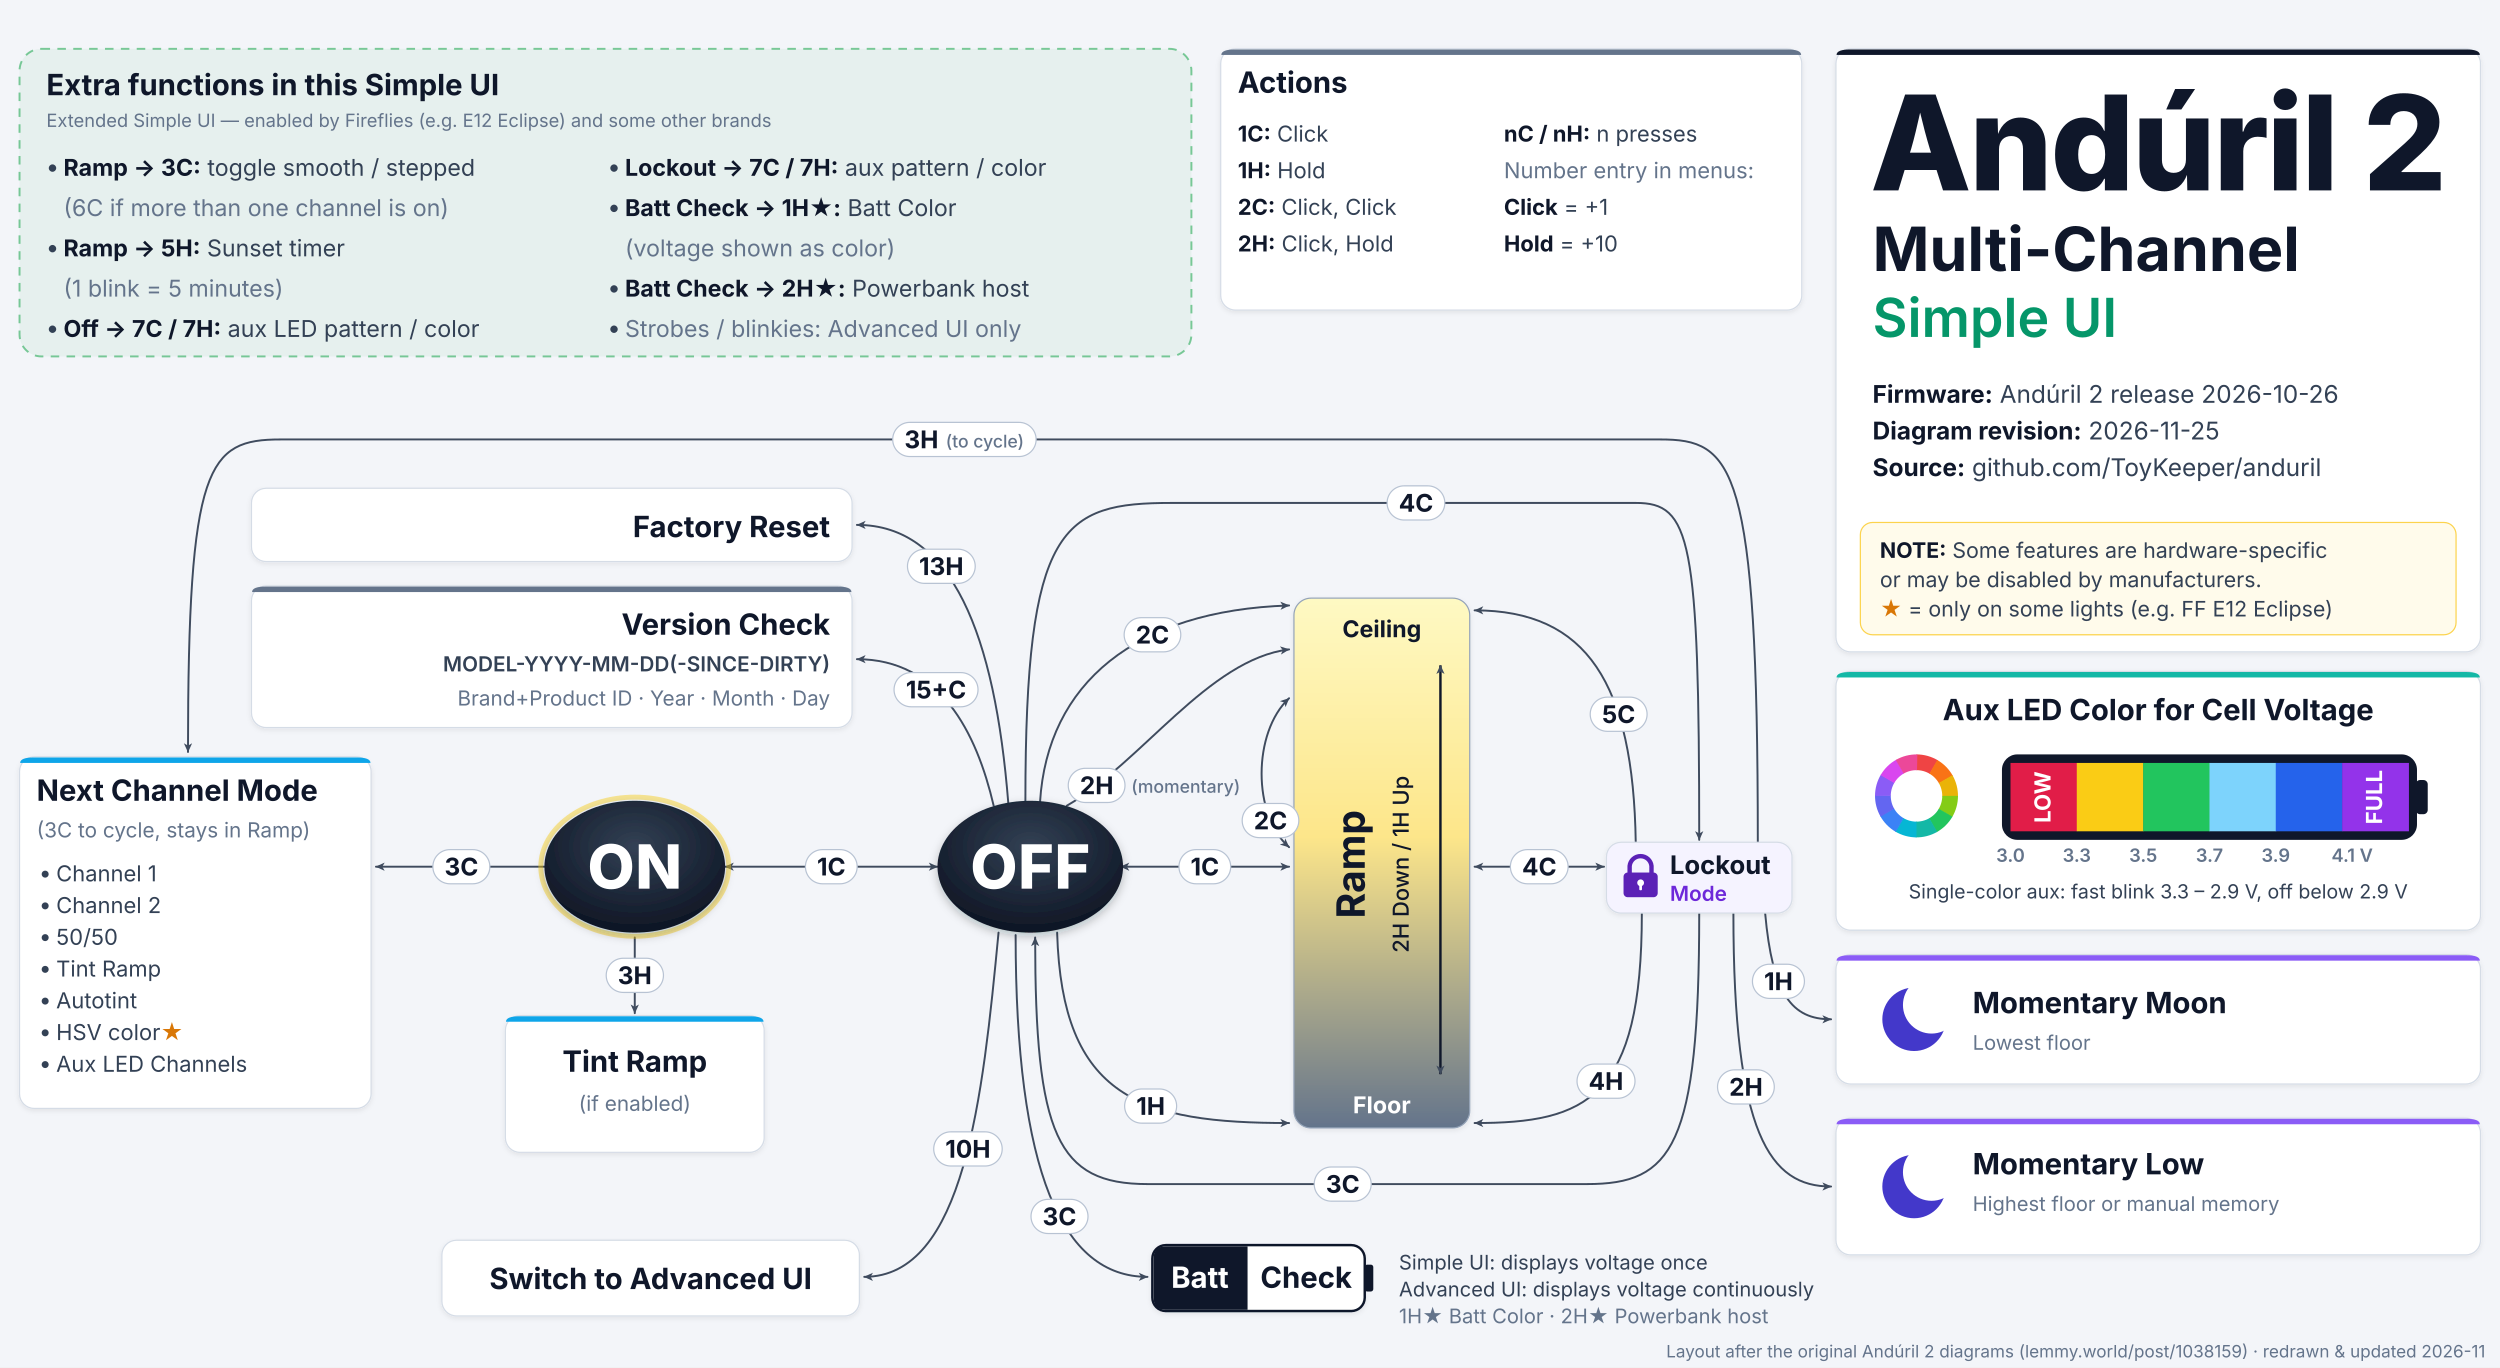
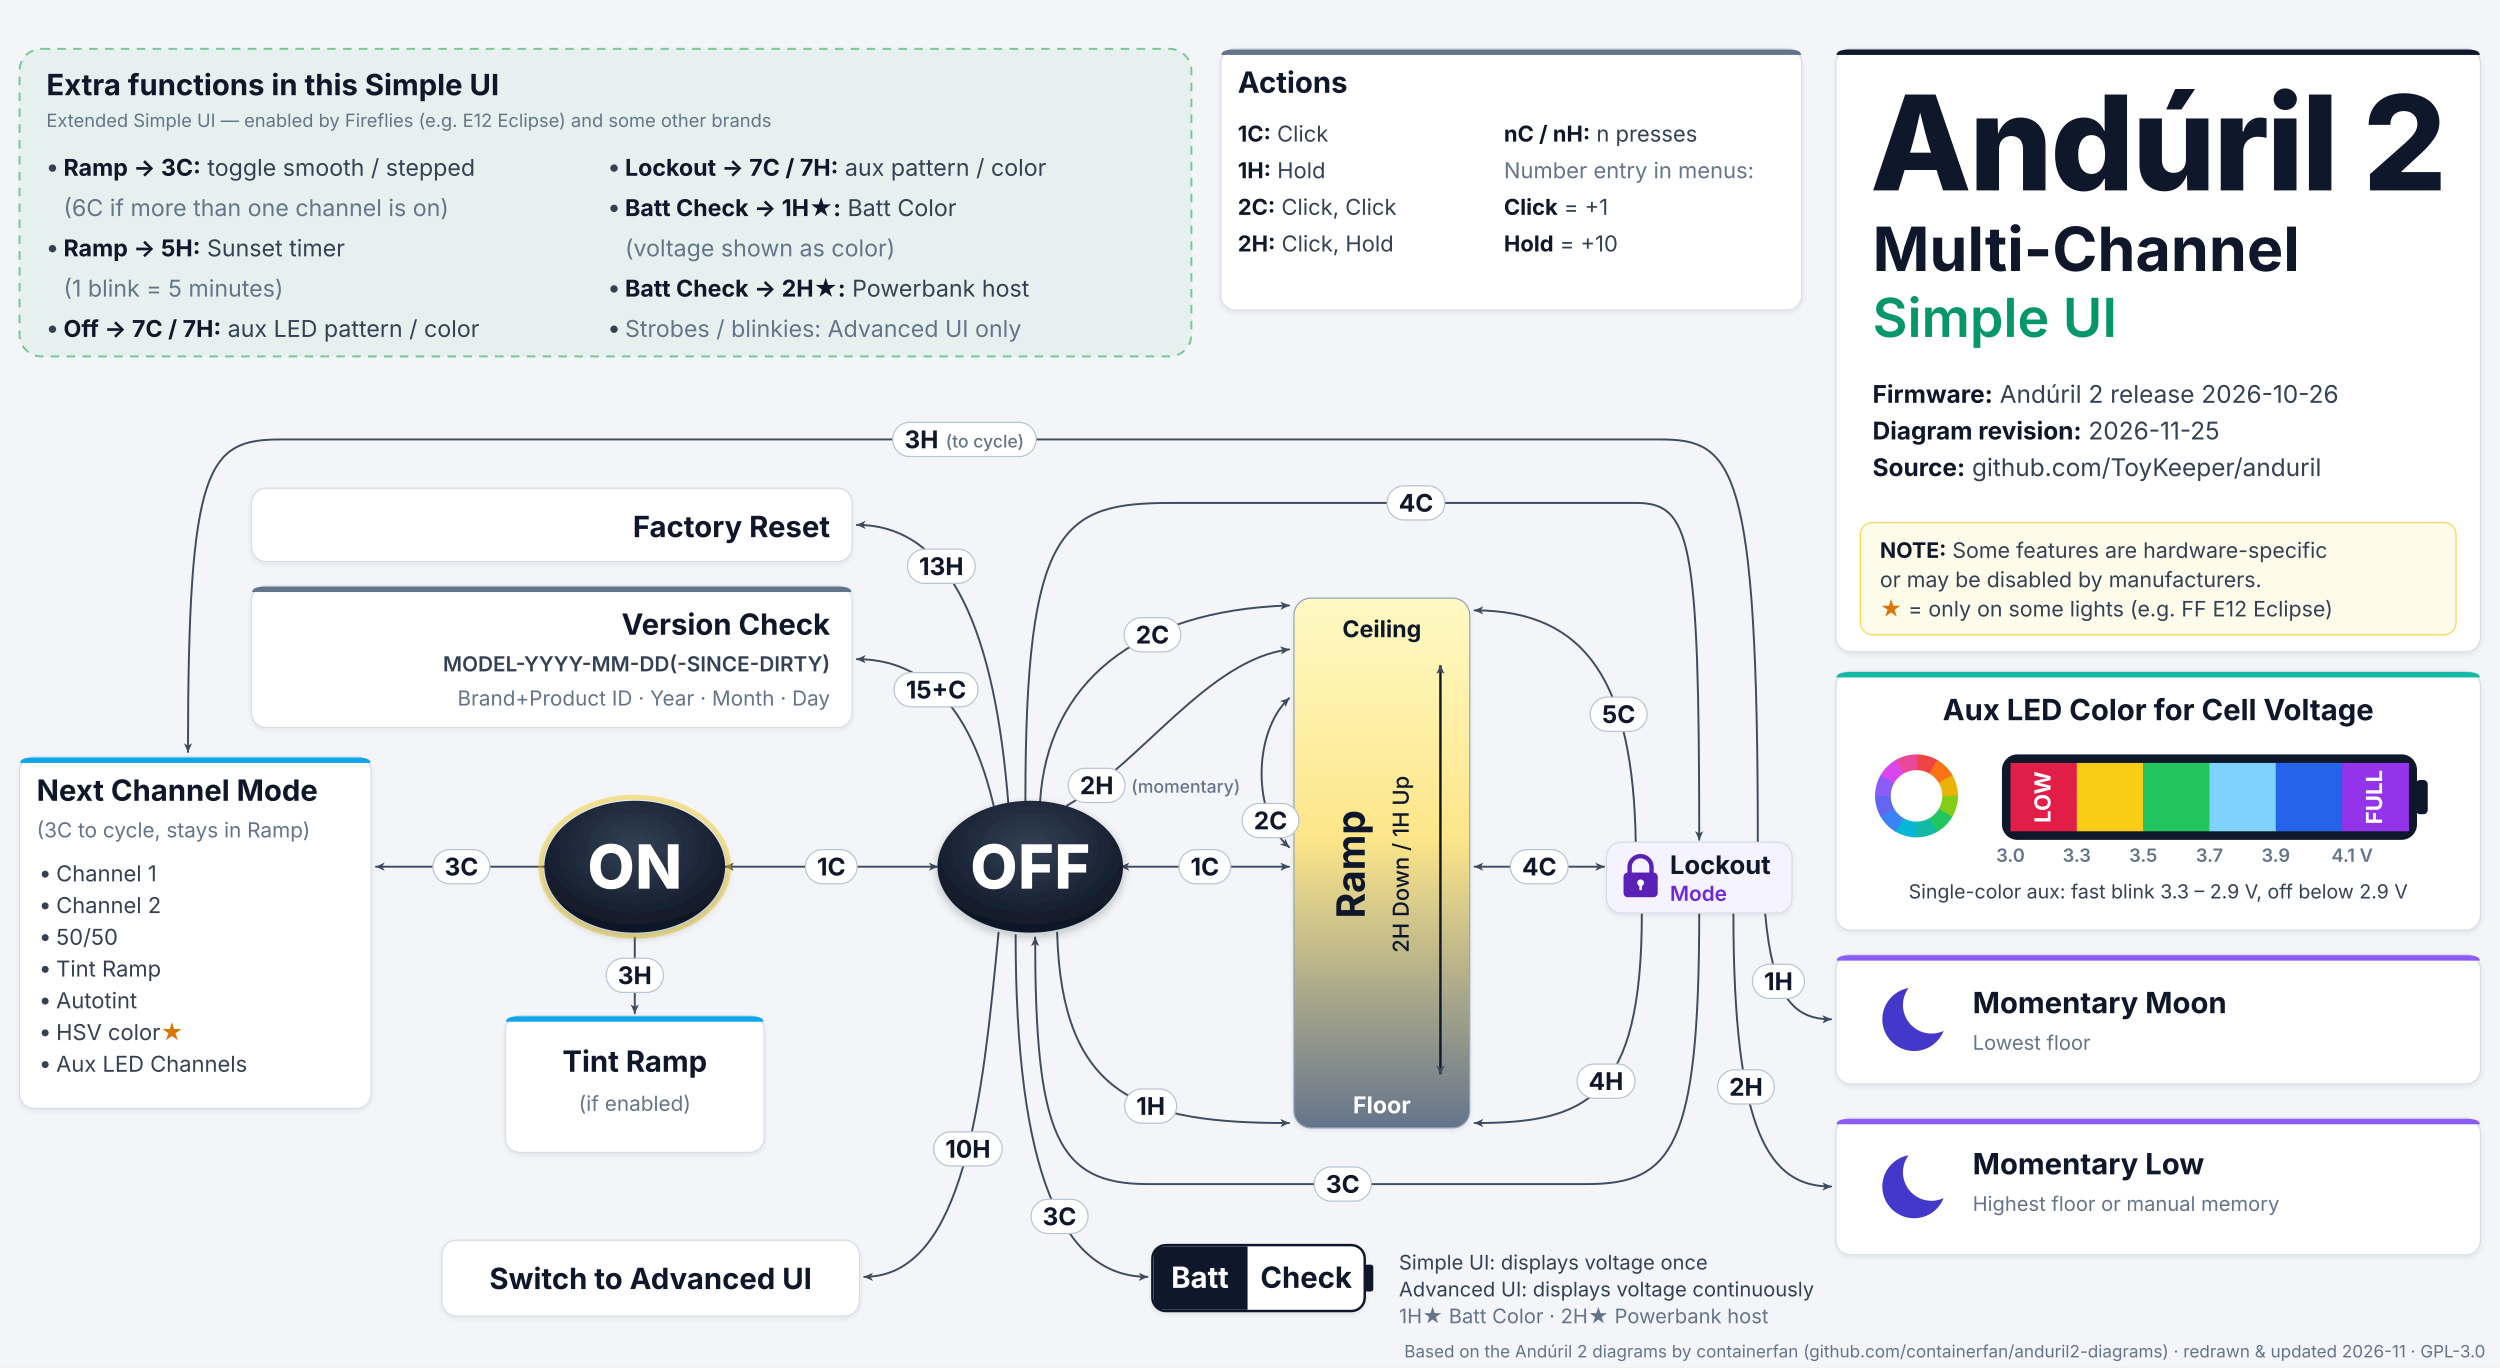
<svg xmlns="http://www.w3.org/2000/svg" width="2048" height="1120" viewBox="0 0 2048 1120" font-family="Inter, 'Segoe UI', Roboto, Helvetica, Arial, sans-serif">
  <defs>
    <marker id="ah" viewBox="0 0 12 12" refX="10.5" refY="6" markerWidth="9" markerHeight="9" markerUnits="userSpaceOnUse" orient="auto-start-reverse">
      <path d="M1,1.5 L11,6 L1,10.5 L3.6,6 Z" fill="#3F4B5E" />
    </marker>
    <filter id="sh" x="-5%" y="-5%" width="110%" height="120%">
      <feDropShadow dx="0" dy="1.5" stdDeviation="2.2" flood-color="#0F172A" flood-opacity="0.08" />
    </filter>
    <filter id="sh2" x="-20%" y="-20%" width="140%" height="150%">
      <feDropShadow dx="0" dy="3" stdDeviation="4" flood-color="#0F172A" flood-opacity="0.25" />
    </filter>
  </defs>
  <rect width="100%" height="100%" fill="#F3F5F9" />
  <rect class="grp" x="16.0" y="40.0" width="960.0" height="252.0" rx="18" fill="#16A34A" fill-opacity="0.06" stroke="#16A34A" stroke-opacity="0.55" stroke-width="1.6" stroke-dasharray="7 6" />
  <text x="38.0" y="78.0" font-size="24.00" font-weight="700" text-anchor="start" fill="#0F172A">Extra functions in this Simple UI</text>
  <text x="38.0" y="104.0" font-size="15.00" font-weight="400" text-anchor="start" fill="#64748B">Extended Simple UI — enabled by Fireflies (e.g. E12 Eclipse) and some other brands</text>
  <circle cx="43.0" cy="137.7" r="3.04" fill="#334155" />
  <text x="52.0" y="144.0" font-size="19.00" font-weight="400" text-anchor="start" fill="#334155">
    <tspan font-weight="650" fill="#0F172A">Ramp → 3C:</tspan> toggle smooth / stepped</text>
  <text x="52.0" y="177.0" font-size="19.00" font-weight="400" text-anchor="start" fill="#334155">
    <tspan fill="#64748B">(6C if more than one channel is on)</tspan>
  </text>
  <circle cx="43.0" cy="203.7" r="3.04" fill="#334155" />
  <text x="52.0" y="210.0" font-size="19.00" font-weight="400" text-anchor="start" fill="#334155">
    <tspan font-weight="650" fill="#0F172A">Ramp → 5H:</tspan> Sunset timer</text>
  <text x="52.0" y="243.0" font-size="19.00" font-weight="400" text-anchor="start" fill="#334155">
    <tspan fill="#64748B">(1 blink = 5 minutes)</tspan>
  </text>
  <circle cx="43.0" cy="269.7" r="3.04" fill="#334155" />
  <text x="52.0" y="276.0" font-size="19.00" font-weight="400" text-anchor="start" fill="#334155">
    <tspan font-weight="650" fill="#0F172A">Off → 7C / 7H:</tspan> aux LED pattern / color</text>
  <circle cx="503.0" cy="137.7" r="3.04" fill="#334155" />
  <text x="512.0" y="144.0" font-size="19.00" font-weight="400" text-anchor="start" fill="#334155">
    <tspan font-weight="650" fill="#0F172A">Lockout → 7C / 7H:</tspan> aux pattern / color</text>
  <circle cx="503.0" cy="170.7" r="3.04" fill="#334155" />
  <text x="512.0" y="177.0" font-size="19.00" font-weight="400" text-anchor="start" fill="#334155">
    <tspan font-weight="650" fill="#0F172A">Batt Check → 1H★:</tspan> Batt Color</text>
  <text x="512.0" y="210.0" font-size="19.00" font-weight="400" text-anchor="start" fill="#334155">
    <tspan fill="#64748B">(voltage shown as color)</tspan>
  </text>
  <circle cx="503.0" cy="236.7" r="3.04" fill="#334155" />
  <text x="512.0" y="243.0" font-size="19.00" font-weight="400" text-anchor="start" fill="#334155">
    <tspan font-weight="650" fill="#0F172A">Batt Check → 2H★:</tspan> Powerbank host</text>
  <circle cx="503.0" cy="269.7" r="3.04" fill="#334155" />
  <text x="512.0" y="276.0" font-size="19.00" font-weight="400" text-anchor="start" fill="#334155">
    <tspan fill="#64748B">Strobes / blinkies: Advanced UI only</tspan>
  </text>
  <rect class="card" x="1000.0" y="40.0" width="476.0" height="214.0" rx="12" fill="#FFFFFF" stroke="#D5DCE6" stroke-width="1" filter="url(#sh)" />
  <path d="M1000.5,45.0 Q1000.5,40.5 1012.0,40.5 H1464.0 Q1475.5,40.5 1475.5,45.0 V45.0 H1000.5 Z" fill="#64748B" />
  <text x="1014.0" y="76.0" font-size="24.00" font-weight="650" text-anchor="start" fill="#0F172A">Actions</text>
  <text x="1014.0" y="116.0" font-size="18.00" font-weight="400" text-anchor="start" fill="#334155">
    <tspan font-weight="650" fill="#0F172A">1C:</tspan> Click</text>
  <text x="1014.0" y="146.0" font-size="18.00" font-weight="400" text-anchor="start" fill="#334155">
    <tspan font-weight="650" fill="#0F172A">1H:</tspan> Hold</text>
  <text x="1014.0" y="176.0" font-size="18.00" font-weight="400" text-anchor="start" fill="#334155">
    <tspan font-weight="650" fill="#0F172A">2C:</tspan> Click, Click</text>
  <text x="1014.0" y="206.0" font-size="18.00" font-weight="400" text-anchor="start" fill="#334155">
    <tspan font-weight="650" fill="#0F172A">2H:</tspan> Click, Hold</text>
  <text x="1232.0" y="116.0" font-size="18.00" font-weight="400" text-anchor="start" fill="#334155">
    <tspan font-weight="650" fill="#0F172A">nC / nH:</tspan> n presses</text>
  <text x="1232.0" y="146.0" font-size="18.00" font-weight="400" text-anchor="start" fill="#334155">
    <tspan fill="#64748B">Number entry in menus:</tspan>
  </text>
  <text x="1232.0" y="176.0" font-size="18.00" font-weight="400" text-anchor="start" fill="#334155">
    <tspan font-weight="650" fill="#0F172A">Click</tspan> = +1</text>
  <text x="1232.0" y="206.0" font-size="18.00" font-weight="400" text-anchor="start" fill="#334155">
    <tspan font-weight="650" fill="#0F172A">Hold</tspan> = +10</text>
  <rect class="card" x="1504.0" y="40.0" width="528.0" height="494.0" rx="12" fill="#FFFFFF" stroke="#D5DCE6" stroke-width="1" filter="url(#sh)" />
  <path d="M1504.5,45.0 Q1504.5,40.5 1516.0,40.5 H2020.0 Q2031.5,40.5 2031.5,45.0 V45.0 H1504.5 Z" fill="#0F172A" />
  <text x="1532.0" y="156.0" font-size="108.00" font-weight="800" text-anchor="start" fill="#0F172A" letter-spacing="-2">Andúril 2</text>
  <text x="1534.0" y="222.0" font-size="50.00" font-weight="700" text-anchor="start" fill="#0F172A">Multi-Channel</text>
  <text x="1534.0" y="276.0" font-size="44.00" font-weight="600" text-anchor="start" fill="#059669">Simple UI</text>
  <text x="1534.0" y="330.0" font-size="20.00" font-weight="400" text-anchor="start" fill="#334155">
    <tspan font-weight="650" fill="#0F172A">Firmware:</tspan> Andúril 2 release 2026-10-26</text>
  <text x="1534.0" y="360.0" font-size="20.00" font-weight="400" text-anchor="start" fill="#334155">
    <tspan font-weight="650" fill="#0F172A">Diagram revision:</tspan> 2026-11-25</text>
  <text x="1534.0" y="390.0" font-size="20.00" font-weight="400" text-anchor="start" fill="#334155">
    <tspan font-weight="650" fill="#0F172A">Source:</tspan> github.com/ToyKeeper/anduril</text>
  <rect x="1524" y="428" width="488" height="92" rx="10" fill="#FFFBEB" stroke="#FCD34D" />
  <text x="1540.0" y="457.0" font-size="17.50" font-weight="400" text-anchor="start" fill="#334155">
    <tspan font-weight="650" fill="#0F172A">NOTE:</tspan> Some features are hardware-specific</text>
  <text x="1540.0" y="481.0" font-size="17.50" font-weight="400" text-anchor="start" fill="#334155">or may be disabled by manufacturers.</text>
  <text x="1540.0" y="505.0" font-size="17.50" font-weight="400" text-anchor="start" fill="#334155">
    <tspan fill="#D97706" font-weight="700">★</tspan> = only on some lights (e.g. FF E12 Eclipse)</text>
  <rect class="card" x="1504.0" y="550.0" width="528.0" height="212.0" rx="12" fill="#FFFFFF" stroke="#D5DCE6" stroke-width="1" filter="url(#sh)" />
  <path d="M1504.5,555.0 Q1504.5,550.5 1516.0,550.5 H2020.0 Q2031.5,550.5 2031.5,555.0 V555.0 H1504.5 Z" fill="#14B8A6" />
  <text x="1768.0" y="590.0" font-size="24.00" font-weight="650" text-anchor="middle" fill="#0F172A">Aux LED Color for Cell Voltage</text>
  <g class="icon">
    <path d="M1570.00,624.46 A27.54,27.54 0 0 1 1584.24,628.43" fill="none" stroke="#EF4444" stroke-width="12.9" />
    <path d="M1583.77,628.15 A27.54,27.54 0 0 1 1594.12,638.71" fill="none" stroke="#F97316" stroke-width="12.9" />
    <path d="M1593.85,638.23 A27.54,27.54 0 0 1 1597.53,652.55" fill="none" stroke="#EAB308" stroke-width="12.9" />
    <path d="M1597.54,652.00 A27.54,27.54 0 0 1 1593.57,666.24" fill="none" stroke="#84CC16" stroke-width="12.9" />
    <path d="M1593.85,665.77 A27.54,27.54 0 0 1 1583.29,676.12" fill="none" stroke="#22C55E" stroke-width="12.9" />
    <path d="M1583.77,675.85 A27.54,27.54 0 0 1 1569.45,679.53" fill="none" stroke="#14B8A6" stroke-width="12.9" />
    <path d="M1570.00,679.54 A27.54,27.54 0 0 1 1555.76,675.57" fill="none" stroke="#06B6D4" stroke-width="12.9" />
    <path d="M1556.23,675.85 A27.54,27.54 0 0 1 1545.88,665.29" fill="none" stroke="#3B82F6" stroke-width="12.9" />
    <path d="M1546.15,665.77 A27.54,27.54 0 0 1 1542.47,651.45" fill="none" stroke="#6366F1" stroke-width="12.9" />
    <path d="M1542.46,652.00 A27.54,27.54 0 0 1 1546.43,637.76" fill="none" stroke="#8B5CF6" stroke-width="12.9" />
    <path d="M1546.15,638.23 A27.54,27.54 0 0 1 1556.71,627.88" fill="none" stroke="#D946EF" stroke-width="12.9" />
    <path d="M1556.23,628.15 A27.54,27.54 0 0 1 1570.55,624.47" fill="none" stroke="#EC4899" stroke-width="12.9" />
  </g>
  <g class="icon">
    <rect x="1640.0" y="618.0" width="340.0" height="70.0" rx="12.6" fill="#0F172A" />
    <rect x="1979.0" y="639.0" width="9.8" height="28.0" rx="3.5" fill="#0F172A" />
    <rect x="1647.0" y="625.0" width="54.7" height="56.0" fill="#E11D48" />
    <rect x="1701.3" y="625.0" width="54.7" height="56.0" fill="#FACC15" />
    <rect x="1755.7" y="625.0" width="54.7" height="56.0" fill="#22C55E" />
    <rect x="1810.0" y="625.0" width="54.7" height="56.0" fill="#7DD3FC" />
    <rect x="1864.3" y="625.0" width="54.7" height="56.0" fill="#2563EB" />
    <rect x="1918.7" y="625.0" width="54.7" height="56.0" fill="#9333EA" />
    <text x="1679.8" y="653.0" font-size="18.20" font-weight="700" text-anchor="middle" fill="#FFFFFF" transform="rotate(-90 1679.8 653.0)">LOW</text>
    <text x="1951.4" y="653.0" font-size="18.20" font-weight="700" text-anchor="middle" fill="#FFFFFF" transform="rotate(-90 1951.4 653.0)">FULL</text>
    <text x="1647.0" y="706.0" font-size="15.00" font-weight="600" text-anchor="middle" fill="#64748B">3.0</text>
    <text x="1701.3" y="706.0" font-size="15.00" font-weight="600" text-anchor="middle" fill="#64748B">3.3</text>
    <text x="1755.7" y="706.0" font-size="15.00" font-weight="600" text-anchor="middle" fill="#64748B">3.5</text>
    <text x="1810.0" y="706.0" font-size="15.00" font-weight="600" text-anchor="middle" fill="#64748B">3.7</text>
    <text x="1864.3" y="706.0" font-size="15.00" font-weight="600" text-anchor="middle" fill="#64748B">3.9</text>
    <text x="1926.9" y="706.0" font-size="15.00" font-weight="600" text-anchor="middle" fill="#64748B">4.1 V</text>
  </g>
  <text x="1768.0" y="736.0" font-size="16.00" font-weight="400" text-anchor="middle" fill="#334155">Single-color aux: fast blink 3.3 – 2.9 V, off below 2.9 V</text>
  <rect class="card" x="206.0" y="400.0" width="492.0" height="60.0" rx="12" fill="#FFFFFF" stroke="#D5DCE6" stroke-width="1" filter="url(#sh)" />
  <text x="680.0" y="440.0" font-size="24.00" font-weight="650" text-anchor="end" fill="#0F172A">Factory Reset</text>
  <rect class="card" x="206.0" y="480.0" width="492.0" height="116.0" rx="12" fill="#FFFFFF" stroke="#D5DCE6" stroke-width="1" filter="url(#sh)" />
  <path d="M206.5,485.0 Q206.5,480.5 218.0,480.5 H686.0 Q697.5,480.5 697.5,485.0 V485.0 H206.5 Z" fill="#64748B" />
  <text x="680.0" y="520.0" font-size="24.00" font-weight="650" text-anchor="end" fill="#0F172A">Version Check</text>
  <text x="680.0" y="550.0" font-size="17.00" font-weight="600" text-anchor="end" fill="#334155">MODEL-YYYY-MM-DD(-SINCE-DIRTY)</text>
  <text x="680.0" y="578.0" font-size="17.00" font-weight="400" text-anchor="end" fill="#64748B">Brand+Product ID · Year · Month · Day</text>
  <rect class="card" x="16.0" y="620.0" width="288.0" height="288.0" rx="12" fill="#FFFFFF" stroke="#D5DCE6" stroke-width="1" filter="url(#sh)" />
  <path d="M16.5,625.0 Q16.5,620.5 28.0,620.5 H292.0 Q303.5,620.5 303.5,625.0 V625.0 H16.5 Z" fill="#0EA5E9" />
  <text x="30.0" y="656.0" font-size="24.00" font-weight="650" text-anchor="start" fill="#0F172A">Next Channel Mode</text>
  <text x="30.0" y="686.0" font-size="17.00" font-weight="400" text-anchor="start" fill="#64748B">(3C to cycle, stays in Ramp)</text>
  <circle cx="37.0" cy="716.1" r="2.88" fill="#334155" />
  <text x="46.0" y="722.0" font-size="18.00" font-weight="400" text-anchor="start" fill="#334155">Channel 1</text>
  <circle cx="37.0" cy="742.1" r="2.88" fill="#334155" />
  <text x="46.0" y="748.0" font-size="18.00" font-weight="400" text-anchor="start" fill="#334155">Channel 2</text>
  <circle cx="37.0" cy="768.1" r="2.88" fill="#334155" />
  <text x="46.0" y="774.0" font-size="18.00" font-weight="400" text-anchor="start" fill="#334155">50/50</text>
  <circle cx="37.0" cy="794.1" r="2.88" fill="#334155" />
  <text x="46.0" y="800.0" font-size="18.00" font-weight="400" text-anchor="start" fill="#334155">Tint Ramp</text>
  <circle cx="37.0" cy="820.1" r="2.88" fill="#334155" />
  <text x="46.0" y="826.0" font-size="18.00" font-weight="400" text-anchor="start" fill="#334155">Autotint</text>
  <circle cx="37.0" cy="846.1" r="2.88" fill="#334155" />
  <text x="46.0" y="852.0" font-size="18.00" font-weight="400" text-anchor="start" fill="#334155">HSV color<tspan fill="#D97706" font-weight="700">★</tspan>
  </text>
  <circle cx="37.0" cy="872.1" r="2.88" fill="#334155" />
  <text x="46.0" y="878.0" font-size="18.00" font-weight="400" text-anchor="start" fill="#334155">Aux LED Channels</text>
  <rect class="card" x="414.0" y="832.0" width="212.0" height="112.0" rx="12" fill="#FFFFFF" stroke="#D5DCE6" stroke-width="1" filter="url(#sh)" />
  <path d="M414.5,837.0 Q414.5,832.5 426.0,832.5 H614.0 Q625.5,832.5 625.5,837.0 V837.0 H414.5 Z" fill="#0EA5E9" />
  <text x="520.0" y="878.0" font-size="24.00" font-weight="650" text-anchor="middle" fill="#0F172A">Tint Ramp</text>
  <text x="520.0" y="910.0" font-size="17.00" font-weight="400" text-anchor="middle" fill="#64748B">(if enabled)</text>
  <rect class="card" x="362.0" y="1016.0" width="342.0" height="62.0" rx="12" fill="#FFFFFF" stroke="#D5DCE6" stroke-width="1" filter="url(#sh)" />
  <text x="533.0" y="1056.0" font-size="24.00" font-weight="650" text-anchor="middle" fill="#0F172A">Switch to Advanced UI</text>
  <rect class="card" x="1504.0" y="782.0" width="528.0" height="106.0" rx="12" fill="#FFFFFF" stroke="#D5DCE6" stroke-width="1" filter="url(#sh)" />
  <path d="M1504.5,787.0 Q1504.5,782.5 1516.0,782.5 H2020.0 Q2031.5,782.5 2031.5,787.0 V787.0 H1504.5 Z" fill="#8B5CF6" />
  <g class="icon">
    <defs>
      <mask id="mm1">
        <rect x="1516.0" y="783.0" width="104.0" height="104.0" fill="#fff" />
        <circle cx="1582.3" cy="823.3" r="23.4" fill="#000" />
      </mask>
    </defs>
    <circle cx="1568.0" cy="835.0" r="26.0" fill="#4338CA" mask="url(#mm1)" />
  </g>
  <text x="1616.0" y="830.0" font-size="24.00" font-weight="650" text-anchor="start" fill="#0F172A">Momentary Moon</text>
  <text x="1616.0" y="860.0" font-size="16.50" font-weight="400" text-anchor="start" fill="#64748B">Lowest floor</text>
  <rect class="card" x="1504.0" y="916.0" width="528.0" height="112.0" rx="12" fill="#FFFFFF" stroke="#D5DCE6" stroke-width="1" filter="url(#sh)" />
  <path d="M1504.5,921.0 Q1504.5,916.5 1516.0,916.5 H2020.0 Q2031.5,916.5 2031.5,921.0 V921.0 H1504.5 Z" fill="#8B5CF6" />
  <g class="icon">
    <defs>
      <mask id="mm2">
        <rect x="1516.0" y="920.0" width="104.0" height="104.0" fill="#fff" />
        <circle cx="1582.3" cy="960.3" r="23.4" fill="#000" />
      </mask>
    </defs>
    <circle cx="1568.0" cy="972.0" r="26.0" fill="#4338CA" mask="url(#mm2)" />
  </g>
  <text x="1616.0" y="962.0" font-size="24.00" font-weight="650" text-anchor="start" fill="#0F172A">Momentary Low</text>
  <text x="1616.0" y="992.0" font-size="16.50" font-weight="400" text-anchor="start" fill="#64748B">Highest floor or manual memory</text>
  <defs>
    <linearGradient id="rb3" x1="0" x2="0" y1="0" y2="1">
      <stop offset="0" stop-color="#FEF9C3" />
      <stop offset="0.45" stop-color="#FDE68A" />
      <stop offset="1" stop-color="#64748B" />
    </linearGradient>
  </defs>
  <rect class="card" x="1060" y="490" width="144" height="434" rx="14" fill="url(#rb3)" stroke="#94A3B8" filter="url(#sh)" />
  <text x="1132.0" y="522.0" font-size="19.00" font-weight="650" text-anchor="middle" fill="#0F172A">Ceiling</text>
  <text x="1132.0" y="912.0" font-size="19.00" font-weight="650" text-anchor="middle" fill="#FFFFFF">Floor</text>
  <text x="1118.0" y="708.0" font-size="32.00" font-weight="700" text-anchor="middle" fill="#0F172A" transform="rotate(-90 1118.0 708.0)">Ramp</text>
  <text x="1154.0" y="708.0" font-size="18.00" font-weight="500" text-anchor="middle" fill="#0F172A" transform="rotate(-90 1154.0 708.0)">2H Down / 1H Up</text>
  <line x1="1180" y1="545" x2="1180" y2="880" stroke="#0F172A" stroke-width="2" marker-start="url(#ah)" marker-end="url(#ah)" />
  <rect class="card" x="944" y="1020" width="174" height="54" rx="11" fill="#FFFFFF" stroke="#0F172A" stroke-width="2" filter="url(#sh)" />
  <path d="M945,1031 Q945,1021 955,1021 H1022 V1073 H955 Q945,1073 945,1063 Z" fill="#0F172A" />
  <rect x="1118" y="1036" width="7" height="22" rx="2" fill="#0F172A" />
  <text x="983.0" y="1055.0" font-size="24.00" font-weight="700" text-anchor="middle" fill="#FFFFFF">Batt</text>
  <text x="1070.0" y="1055.0" font-size="24.00" font-weight="700" text-anchor="middle" fill="#0F172A">Check</text>
  <text x="1146.0" y="1040.0" font-size="16.50" font-weight="400" text-anchor="start" fill="#334155">Simple UI: displays voltage once</text>
  <text x="1146.0" y="1062.0" font-size="16.50" font-weight="400" text-anchor="start" fill="#334155">Advanced UI: displays voltage continuously</text>
  <text x="1146.0" y="1084.0" font-size="16.50" font-weight="400" text-anchor="start" fill="#334155">
    <tspan fill="#64748B">1H★ Batt Color · 2H★ Powerbank host</tspan>
  </text>
  <path class="arr" data-id="a4" d="M448,710 L308,710" fill="none" stroke="#3F4B5E" stroke-width="1.6" stroke-linecap="round" stroke-linejoin="round" marker-end="url(#ah)" />
  <path class="arr" data-id="a5" d="M594,710 L768,710" fill="none" stroke="#3F4B5E" stroke-width="1.6" stroke-linecap="round" stroke-linejoin="round" marker-end="url(#ah)" marker-start="url(#ah)" />
  <path class="arr" data-id="a6" d="M918,710 L1056,710" fill="none" stroke="#3F4B5E" stroke-width="1.6" stroke-linecap="round" stroke-linejoin="round" marker-end="url(#ah)" marker-start="url(#ah)" />
  <path class="arr" data-id="a7" d="M1208,710 L1314,710" fill="none" stroke="#3F4B5E" stroke-width="1.6" stroke-linecap="round" stroke-linejoin="round" marker-end="url(#ah)" marker-start="url(#ah)" />
  <path class="arr" data-id="a8" d="M520,768 L520,830" fill="none" stroke="#3F4B5E" stroke-width="1.6" stroke-linecap="round" stroke-linejoin="round" marker-end="url(#ah)" />
  <path class="arr" data-id="a9" d="M814,660 C800,600 770,540 702,540" fill="none" stroke="#3F4B5E" stroke-width="1.6" stroke-linecap="round" stroke-linejoin="round" marker-end="url(#ah)" />
  <path class="arr" data-id="a10" d="M826,658 C815,520 780,430 702,430" fill="none" stroke="#3F4B5E" stroke-width="1.6" stroke-linecap="round" stroke-linejoin="round" marker-end="url(#ah)" />
  <path class="arr" data-id="a11" d="M840,656 C840,430 870,412 960,412 L1340,412 C1385,412 1392,440 1392,688" fill="none" stroke="#3F4B5E" stroke-width="1.6" stroke-linecap="round" stroke-linejoin="round" marker-end="url(#ah)" />
  <path class="arr" data-id="a12" d="M852,657 C858,560 930,500 1056,496" fill="none" stroke="#3F4B5E" stroke-width="1.6" stroke-linecap="round" stroke-linejoin="round" marker-end="url(#ah)" />
  <path class="arr" data-id="a13" d="M874,660 C935,625 990,540 1056,532" fill="none" stroke="#3F4B5E" stroke-width="1.6" stroke-linecap="round" stroke-linejoin="round" marker-end="url(#ah)" />
  <path class="arr" data-id="a14" d="M1056,694 C1026,668 1026,600 1056,572" fill="none" stroke="#3F4B5E" stroke-width="1.6" stroke-linecap="round" stroke-linejoin="round" marker-end="url(#ah)" marker-start="url(#ah)" />
  <path class="arr" data-id="a15" d="M818,764 C805,900 790,1046 708,1046" fill="none" stroke="#3F4B5E" stroke-width="1.6" stroke-linecap="round" stroke-linejoin="round" marker-end="url(#ah)" />
  <path class="arr" data-id="a16" d="M832,766 C832,960 870,1046 940,1046" fill="none" stroke="#3F4B5E" stroke-width="1.6" stroke-linecap="round" stroke-linejoin="round" marker-end="url(#ah)" />
  <path class="arr" data-id="a17" d="M1392,748 C1392,940 1370,970 1300,970 L940,970 C866,970 848,930 848,768" fill="none" stroke="#3F4B5E" stroke-width="1.6" stroke-linecap="round" stroke-linejoin="round" marker-end="url(#ah)" />
  <path class="arr" data-id="a18" d="M866,764 C870,900 935,920 1056,920" fill="none" stroke="#3F4B5E" stroke-width="1.6" stroke-linecap="round" stroke-linejoin="round" marker-end="url(#ah)" />
  <path class="arr" data-id="a19" d="M1345,748 C1345,900 1300,920 1208,920" fill="none" stroke="#3F4B5E" stroke-width="1.6" stroke-linecap="round" stroke-linejoin="round" marker-end="url(#ah)" />
  <path class="arr" data-id="a20" d="M1340,690 C1338,560 1300,500 1208,500" fill="none" stroke="#3F4B5E" stroke-width="1.6" stroke-linecap="round" stroke-linejoin="round" marker-end="url(#ah)" />
  <path class="arr" data-id="a21" d="M1440,690 C1440,380 1420,360 1360,360 L230,360 C170,360 154,380 154,616" fill="none" stroke="#3F4B5E" stroke-width="1.6" stroke-linecap="round" stroke-linejoin="round" marker-end="url(#ah)" />
  <path class="arr" data-id="a22" d="M1446,748 C1452,815 1468,835 1500,835" fill="none" stroke="#3F4B5E" stroke-width="1.6" stroke-linecap="round" stroke-linejoin="round" marker-end="url(#ah)" />
  <path class="arr" data-id="a23" d="M1420,748 C1420,930 1450,972 1500,972" fill="none" stroke="#3F4B5E" stroke-width="1.6" stroke-linecap="round" stroke-linejoin="round" marker-end="url(#ah)" />
  <rect class="card" x="1316.0" y="690.0" width="152.0" height="58.0" rx="12" fill="#F5F3FF" stroke="#D5DCE6" stroke-width="1" filter="url(#sh)" />
  <g class="icon">
    <path d="M1335.0,715.6 v-6.2 a9.0,9.0 0 0 1 17.9,0 v6.2" fill="none" stroke="#5B21B6" stroke-width="3.6" stroke-linecap="round" />
    <rect x="1330.0" y="714.8" width="28.0" height="20.2" rx="3.4" fill="#5B21B6" />
    <circle cx="1344.0" cy="723.2" r="2.8" fill="#FFFFFF" />
    <rect x="1342.9" y="723.7" width="2.2" height="5.6" rx="0.8" fill="#FFFFFF" />
  </g>
  <text x="1368.0" y="716.0" font-size="21.00" font-weight="700" text-anchor="start" fill="#0F172A">Lockout</text>
  <text x="1368.0" y="738.0" font-size="17.00" font-weight="600" text-anchor="start" fill="#6D28D9">Mode</text>
  <defs>
    <radialGradient id="ng24" cx="50%" cy="35%" r="70%">
      <stop offset="0" stop-color="#334155" />
      <stop offset="1" stop-color="#0B1220" />
    </radialGradient>
  </defs>
  <ellipse cx="520.0" cy="710.0" rx="77.0" ry="57.0" fill="none" stroke="#FACC15" stroke-width="4" stroke-opacity="0.45" />
  <ellipse class="card node" cx="520.0" cy="710.0" rx="74.0" ry="54.0" fill="url(#ng24)" filter="url(#sh2)" />
  <text x="520.0" y="728.0" font-size="50.00" font-weight="800" text-anchor="middle" fill="#FFFFFF" letter-spacing="0.5">ON</text>
  <defs>
    <radialGradient id="ng25" cx="50%" cy="35%" r="70%">
      <stop offset="0" stop-color="#334155" />
      <stop offset="1" stop-color="#0B1220" />
    </radialGradient>
  </defs>
  <ellipse class="card node" cx="844.0" cy="710.0" rx="76.0" ry="54.0" fill="url(#ng25)" filter="url(#sh2)" />
  <text x="844.0" y="728.0" font-size="50.00" font-weight="800" text-anchor="middle" fill="#FFFFFF" letter-spacing="0.5">OFF</text>
-   <text x="2036.0" y="1112.0" font-size="14.00" font-weight="400" text-anchor="end" fill="#64748B">Layout after the original Andúril 2 diagrams (lemmy.world/post/1038159) · redrawn &amp; updated 2026-11</text>
+   <text x="2036.0" y="1112.0" font-size="14.00" font-weight="400" text-anchor="end" fill="#64748B">Based on the Andúril 2 diagrams by containerfan (github.com/containerfan/anduril2-diagrams) · redrawn &amp; updated 2026-11 · GPL-3.0</text>
  <g class="pillg" data-id="a4" data-label="3C">
    <rect x="354.6" y="696.0" width="46.7" height="28.0" rx="14.0" fill="#FFFFFF" stroke="#B8C3D3" stroke-width="1" />
    <text x="378.0" y="717.2" font-size="20.00" font-weight="700" text-anchor="middle" fill="#0F172A">3C</text>
  </g>
  <g class="pillg" data-id="a5" data-label="1C">
    <rect x="659.8" y="696.0" width="42.4" height="28.0" rx="14.0" fill="#FFFFFF" stroke="#B8C3D3" stroke-width="1" />
    <text x="681.0" y="717.2" font-size="20.00" font-weight="700" text-anchor="middle" fill="#0F172A">1C</text>
  </g>
  <g class="pillg" data-id="a6" data-label="1C">
    <rect x="965.8" y="696.0" width="42.4" height="28.0" rx="14.0" fill="#FFFFFF" stroke="#B8C3D3" stroke-width="1" />
    <text x="987.0" y="717.2" font-size="20.00" font-weight="700" text-anchor="middle" fill="#0F172A">1C</text>
  </g>
  <g class="pillg" data-id="a7" data-label="4C">
    <rect x="1237.3" y="696.0" width="47.3" height="28.0" rx="14.0" fill="#FFFFFF" stroke="#B8C3D3" stroke-width="1" />
    <text x="1261.0" y="717.2" font-size="20.00" font-weight="700" text-anchor="middle" fill="#0F172A">4C</text>
  </g>
  <g class="pillg" data-id="a8" data-label="3H">
    <rect x="496.6" y="785.0" width="46.9" height="28.0" rx="14.0" fill="#FFFFFF" stroke="#B8C3D3" stroke-width="1" />
    <text x="520.0" y="806.2" font-size="20.00" font-weight="700" text-anchor="middle" fill="#0F172A">3H</text>
  </g>
  <g class="pillg" data-id="a9" data-label="15+C">
    <rect x="732.4" y="551.0" width="68.8" height="28.0" rx="14.0" fill="#FFFFFF" stroke="#B8C3D3" stroke-width="1" />
    <text x="766.8" y="572.2" font-size="20.00" font-weight="700" text-anchor="middle" fill="#0F172A">15+C</text>
  </g>
  <g class="pillg" data-id="a10" data-label="13H">
    <rect x="743.4" y="449.9" width="55.5" height="28.0" rx="14.0" fill="#FFFFFF" stroke="#B8C3D3" stroke-width="1" />
    <text x="771.1" y="471.1" font-size="20.00" font-weight="700" text-anchor="middle" fill="#0F172A">13H</text>
  </g>
  <g class="pillg" data-id="a11" data-label="4C">
    <rect x="1136.3" y="398.0" width="47.3" height="28.0" rx="14.0" fill="#FFFFFF" stroke="#B8C3D3" stroke-width="1" />
    <text x="1160.0" y="419.2" font-size="20.00" font-weight="700" text-anchor="middle" fill="#0F172A">4C</text>
  </g>
  <g class="pillg" data-id="a12" data-label="2C">
    <rect x="920.9" y="506.0" width="46.4" height="28.0" rx="14.0" fill="#FFFFFF" stroke="#B8C3D3" stroke-width="1" />
    <text x="944.1" y="527.2" font-size="20.00" font-weight="700" text-anchor="middle" fill="#0F172A">2C</text>
  </g>
  <g class="pillg" data-id="a13" data-label="2H">
    <rect x="875.1" y="629.4" width="46.5" height="28.0" rx="14.0" fill="#FFFFFF" stroke="#B8C3D3" stroke-width="1" />
    <text x="898.4" y="650.6" font-size="20.00" font-weight="700" text-anchor="middle" fill="#0F172A">2H</text>
    <text x="926.7" y="649.4" font-size="14.40" font-weight="500" text-anchor="start" fill="#64748B" stroke="#F3F5F9" stroke-width="4" stroke-linejoin="round" paint-order="stroke">(momentary)</text>
  </g>
  <g class="pillg" data-id="a14" data-label="2C">
    <rect x="1017.6" y="658.2" width="46.4" height="28.0" rx="14.0" fill="#FFFFFF" stroke="#B8C3D3" stroke-width="1" />
    <text x="1040.8" y="679.4" font-size="20.00" font-weight="700" text-anchor="middle" fill="#0F172A">2C</text>
  </g>
  <g class="pillg" data-id="a15" data-label="10H">
    <rect x="764.9" y="927.2" width="56.1" height="28.0" rx="14.0" fill="#FFFFFF" stroke="#B8C3D3" stroke-width="1" />
    <text x="792.9" y="948.4" font-size="20.00" font-weight="700" text-anchor="middle" fill="#0F172A">10H</text>
  </g>
  <g class="pillg" data-id="a16" data-label="3C">
    <rect x="844.6" y="982.5" width="46.7" height="28.0" rx="14.0" fill="#FFFFFF" stroke="#B8C3D3" stroke-width="1" />
    <text x="867.9" y="1003.7" font-size="20.00" font-weight="700" text-anchor="middle" fill="#0F172A">3C</text>
  </g>
  <g class="pillg" data-id="a17" data-label="3C">
    <rect x="1076.6" y="956.0" width="46.7" height="28.0" rx="14.0" fill="#FFFFFF" stroke="#B8C3D3" stroke-width="1" />
    <text x="1100.0" y="977.2" font-size="20.00" font-weight="700" text-anchor="middle" fill="#0F172A">3C</text>
  </g>
  <g class="pillg" data-id="a18" data-label="1H">
    <rect x="921.3" y="892.1" width="42.6" height="28.0" rx="14.0" fill="#FFFFFF" stroke="#B8C3D3" stroke-width="1" />
    <text x="942.6" y="913.3" font-size="20.00" font-weight="700" text-anchor="middle" fill="#0F172A">1H</text>
  </g>
  <g class="pillg" data-id="a19" data-label="4H">
    <rect x="1291.9" y="871.7" width="47.5" height="28.0" rx="14.0" fill="#FFFFFF" stroke="#B8C3D3" stroke-width="1" />
    <text x="1315.6" y="892.9" font-size="20.00" font-weight="700" text-anchor="middle" fill="#0F172A">4H</text>
  </g>
  <g class="pillg" data-id="a20" data-label="5C">
    <rect x="1302.7" y="571.1" width="46.6" height="28.0" rx="14.0" fill="#FFFFFF" stroke="#B8C3D3" stroke-width="1" />
    <text x="1326.0" y="592.3" font-size="20.00" font-weight="700" text-anchor="middle" fill="#0F172A">5C</text>
  </g>
  <g class="pillg" data-id="a21" data-label="3H">
    <rect x="731.3" y="346.0" width="117.5" height="28.0" rx="14.0" fill="#FFFFFF" stroke="#B8C3D3" stroke-width="1" />
    <text x="740.9" y="367.2" font-size="20.00" font-weight="700" text-anchor="start" fill="#0F172A">3H</text>
    <text x="774.7" y="366.6" font-size="14.40" font-weight="500" text-anchor="start" fill="#64748B">(to cycle)</text>
  </g>
  <g class="pillg" data-id="a22" data-label="1H">
    <rect x="1435.6" y="789.9" width="42.6" height="28.0" rx="14.0" fill="#FFFFFF" stroke="#B8C3D3" stroke-width="1" />
    <text x="1456.9" y="811.1" font-size="20.00" font-weight="700" text-anchor="middle" fill="#0F172A">1H</text>
  </g>
  <g class="pillg" data-id="a23" data-label="2H">
    <rect x="1407.0" y="876.4" width="46.5" height="28.0" rx="14.0" fill="#FFFFFF" stroke="#B8C3D3" stroke-width="1" />
    <text x="1430.3" y="897.6" font-size="20.00" font-weight="700" text-anchor="middle" fill="#0F172A">2H</text>
  </g>
</svg>
